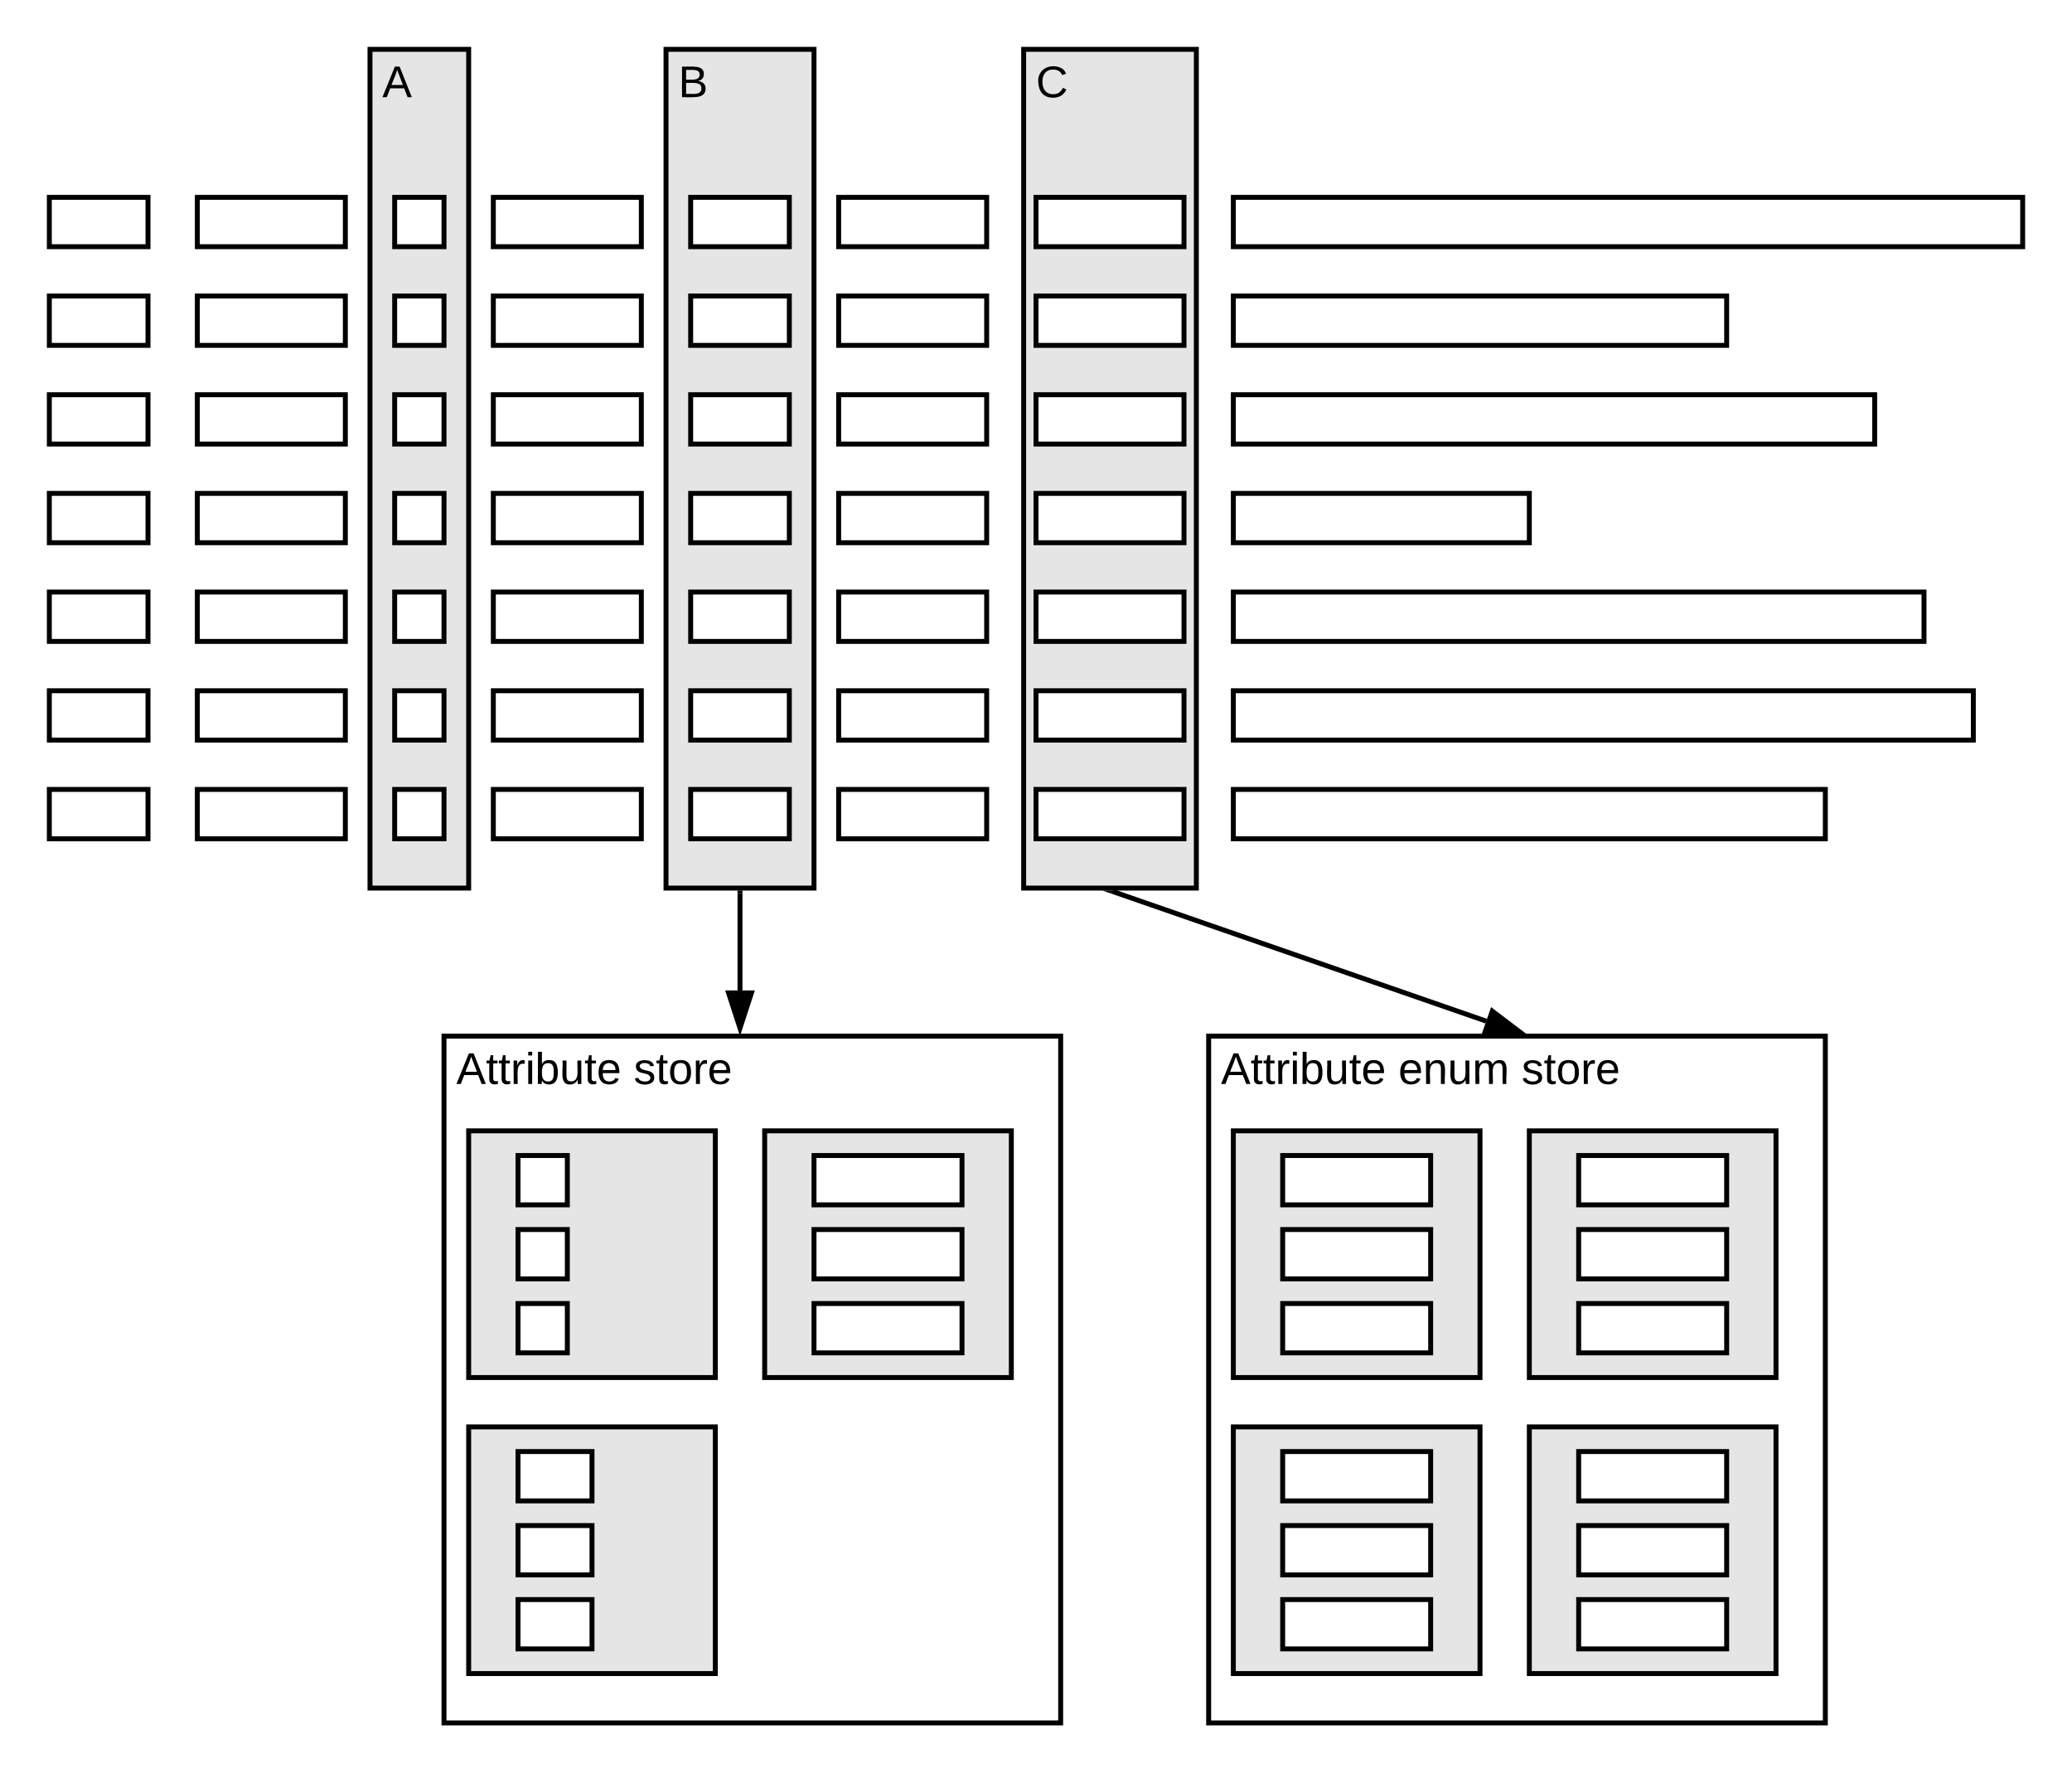
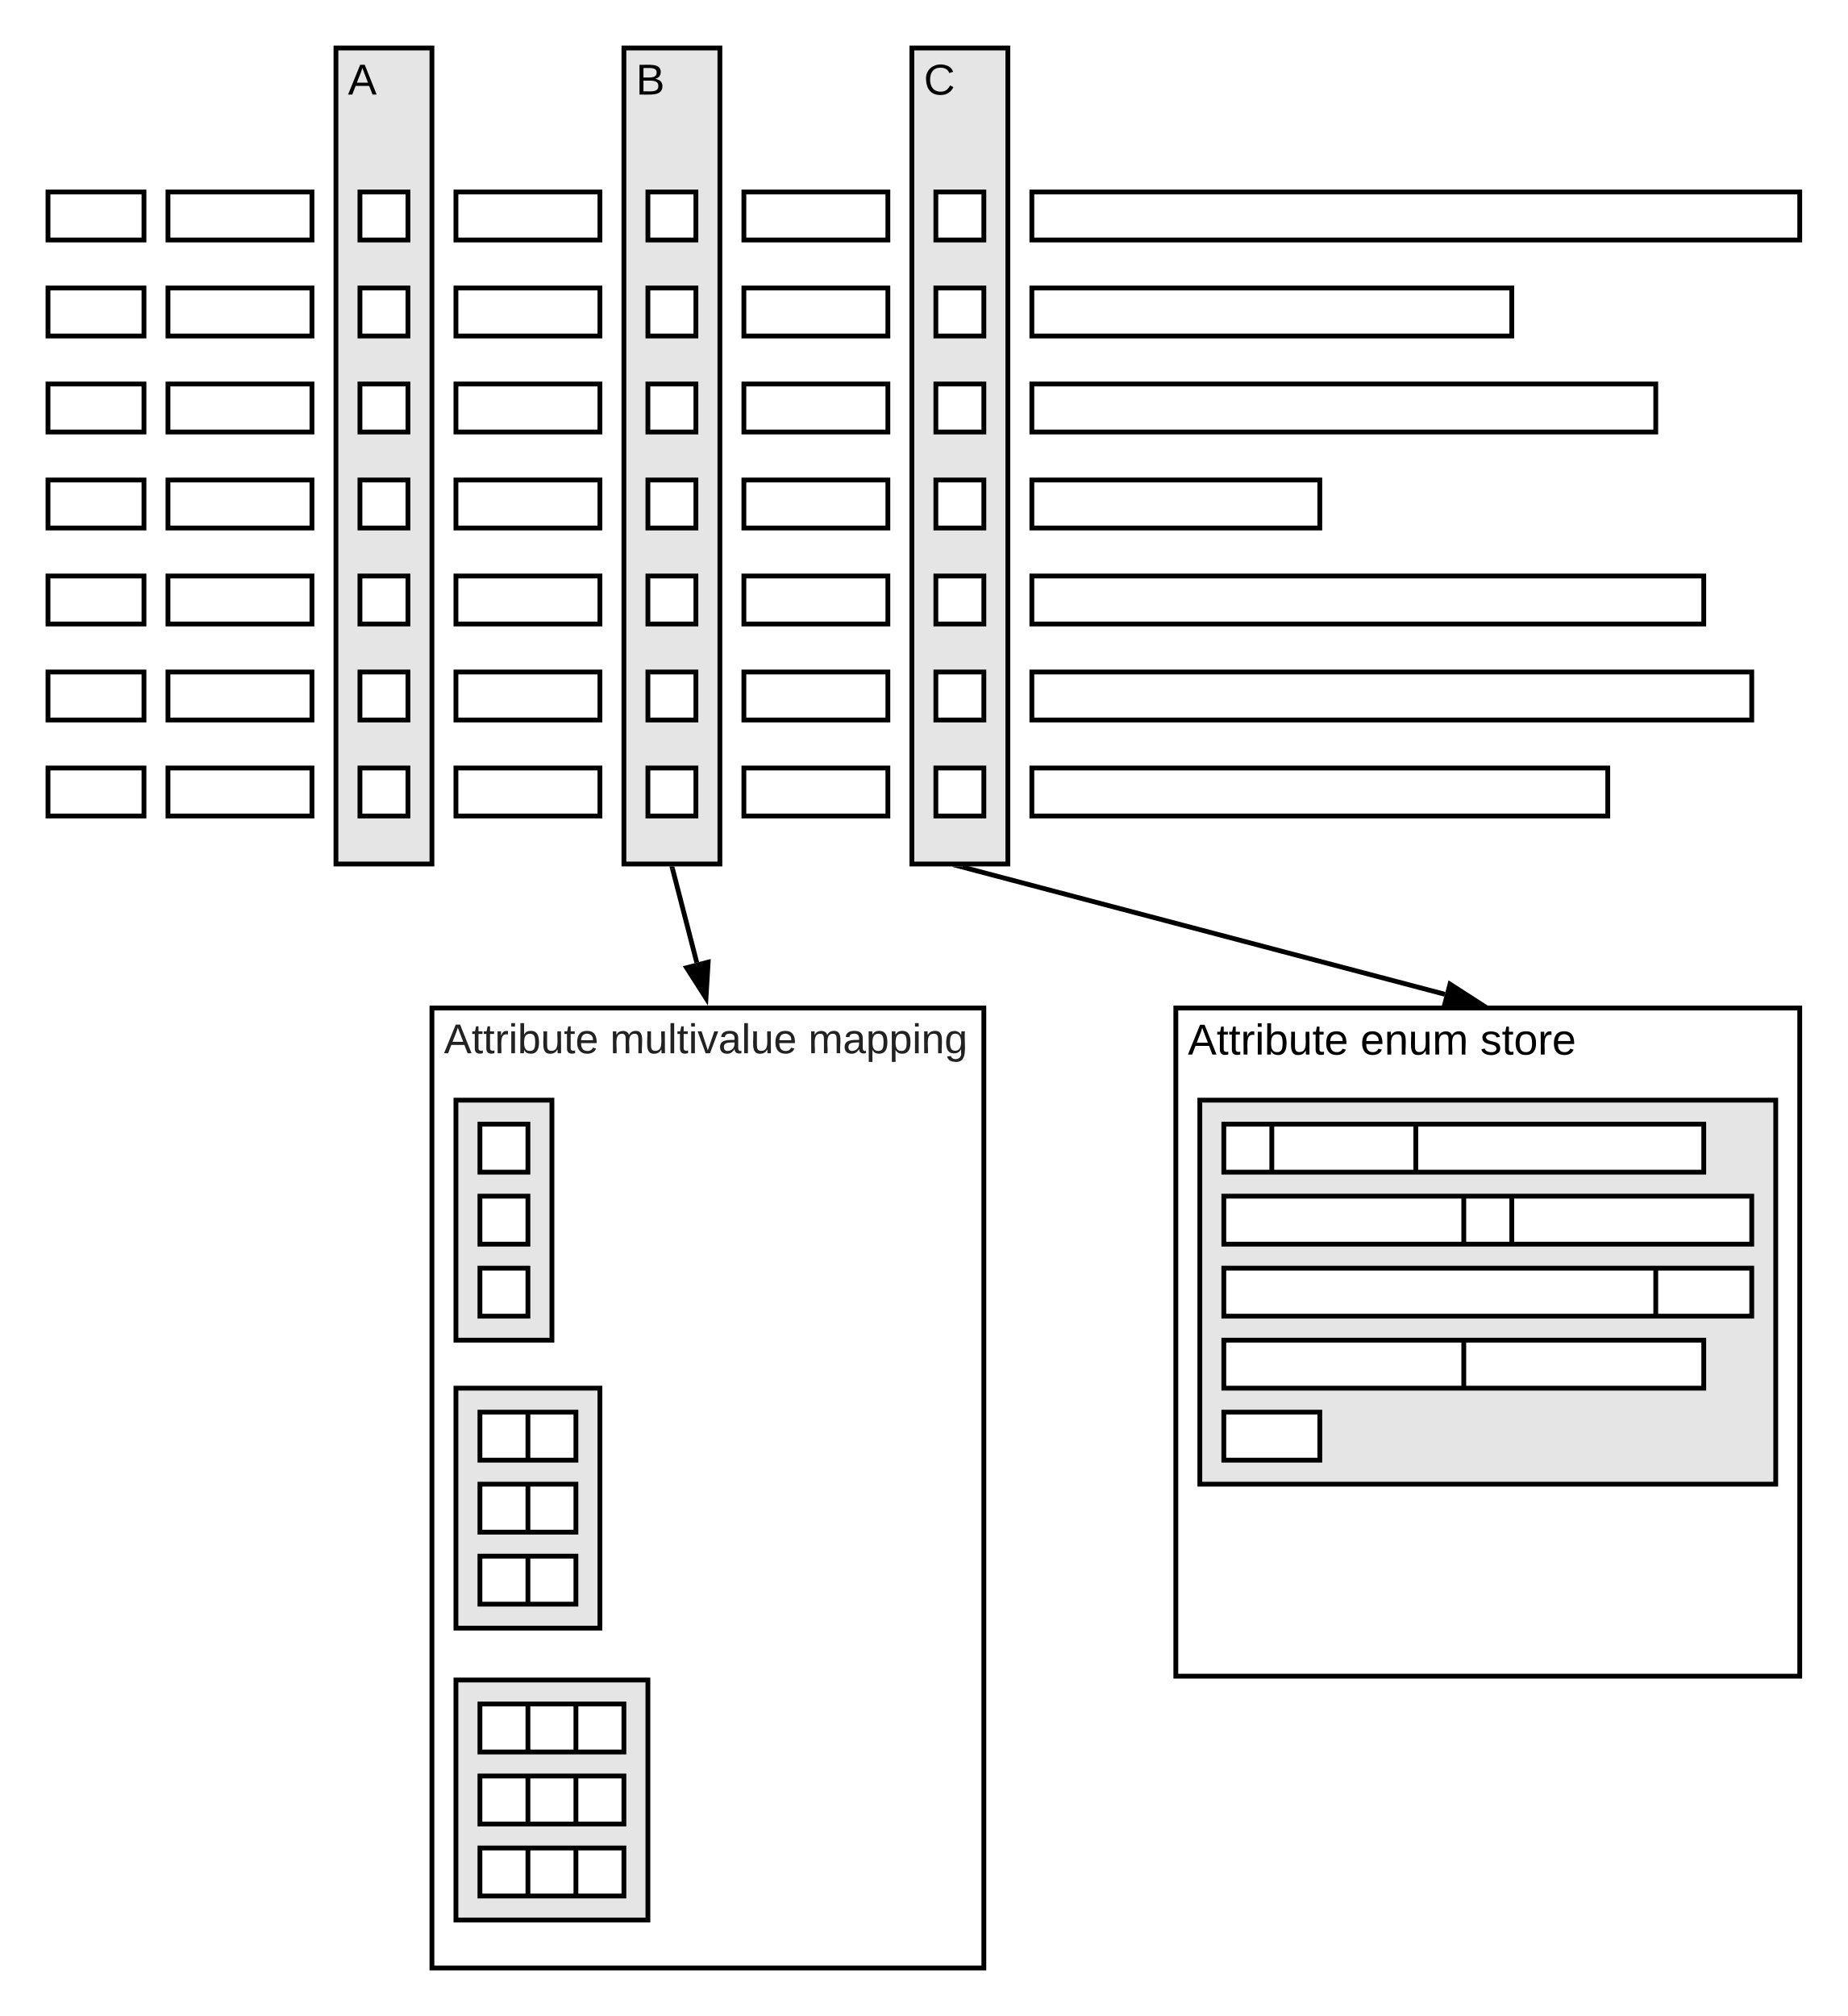
- <svg xmlns="http://www.w3.org/2000/svg" xmlns:ns1="lucid" xmlns:xlink="http://www.w3.org/1999/xlink" width="840" height="718.4">
-   <g transform="translate(-60 -140)" ns1:page-tab-id="0_0">
+ <svg xmlns="http://www.w3.org/2000/svg" xmlns:ns1="lucid" xmlns:xlink="http://www.w3.org/1999/xlink" width="770" height="840">
+   <g transform="translate(-70 -140)" ns1:page-tab-id="0_0">
    <path d="M0 0h1870.4v1323.2H0z" fill="#fff" />
-     <path d="M550 560h250v278.4H550z" stroke="#000" stroke-width="2" fill="#fff" />
-     <use xlink:href="#a" transform="matrix(1,0,0,1,555,565) translate(0 14.4)" />
-     <use xlink:href="#b" transform="matrix(1,0,0,1,555,565) translate(71.9 14.4)" />
-     <use xlink:href="#c" transform="matrix(1,0,0,1,555,565) translate(121.85 14.4)" />
-     <path d="M475 160h70v340h-70z" stroke="#000" stroke-width="2" fill="#e5e5e5" />
-     <use xlink:href="#d" transform="matrix(1,0,0,1,480,165) translate(0 14.4)" />
-     <path d="M330 160h60v340h-60z" stroke="#000" stroke-width="2" fill="#e5e5e5" />
-     <use xlink:href="#e" transform="matrix(1,0,0,1,335,165) translate(0 14.4)" />
+     <path d="M560 560h260v278.4H560z" stroke="#000" stroke-width="2" fill="#fff" />
+     <use xlink:href="#a" transform="matrix(1,0,0,1,565,565) translate(0 14.4)" />
+     <use xlink:href="#b" transform="matrix(1,0,0,1,565,565) translate(71.9 14.4)" />
+     <use xlink:href="#c" transform="matrix(1,0,0,1,565,565) translate(121.85 14.4)" />
    <path d="M210 160h40v340h-40z" stroke="#000" stroke-width="2" fill="#e5e5e5" />
-     <use xlink:href="#f" transform="matrix(1,0,0,1,215,165) translate(0 14.4)" />
-     <path d="M80 220h40v20H80zM80 260h40v20H80zM80 340h40v20H80zM80 300h40v20H80zM80 380h40v20H80zM80 420h40v20H80zM80 460h40v20H80zM140 220h60v20h-60zM140 260h60v20h-60zM140 300h60v20h-60zM140 340h60v20h-60zM140 380h60v20h-60zM140 420h60v20h-60zM140 460h60v20h-60zM220 220h20v20h-20zM220 260h20v20h-20zM220 300h20v20h-20zM220 340h20v20h-20zM220 380h20v20h-20zM220 420h20v20h-20zM220 460h20v20h-20zM260 220h60v20h-60zM260 260h60v20h-60zM260 300h60v20h-60zM260 340h60v20h-60zM260 380h60v20h-60zM260 420h60v20h-60zM260 460h60v20h-60zM340 220h40v20h-40zM340 260h40v20h-40zM340 300h40v20h-40zM340 340h40v20h-40zM340 380h40v20h-40zM340 420h40v20h-40zM340 460h40v20h-40zM560 220h320v20H560zM560 260h200v20H560zM560 300h260v20H560zM560 340h120v20H560zM560 380h280v20H560zM560 420h300v20H560zM560 460h240v20H560zM400 220h60v20h-60zM400 260h60v20h-60zM400 300h60v20h-60zM400 340h60v20h-60zM400 380h60v20h-60zM400 420h60v20h-60zM400 460h60v20h-60zM480 220h60v20h-60zM480 260h60v20h-60zM480 300h60v20h-60zM480 340h60v20h-60zM480 380h60v20h-60zM480 420h60v20h-60zM480 460h60v20h-60z" stroke="#000" stroke-width="2" fill="#fff" />
-     <path d="M560 598.4h100v100H560z" stroke="#000" stroke-width="2" fill="#e5e5e5" />
-     <path d="M580 608.4h60v20h-60zM580 638.4h60v20h-60zM580 668.4h60v20h-60z" stroke="#000" stroke-width="2" fill="#fff" />
-     <path d="M680 598.4h100v100H680z" stroke="#000" stroke-width="2" fill="#e5e5e5" />
-     <path d="M700 608.4h60v20h-60zM700 638.4h60v20h-60zM700 668.4h60v20h-60z" stroke="#000" stroke-width="2" fill="#fff" />
-     <path d="M560 718.4h100v100H560z" stroke="#000" stroke-width="2" fill="#e5e5e5" />
-     <path d="M580 728.4h60v20h-60zM580 758.4h60v20h-60zM580 788.4h60v20h-60z" stroke="#000" stroke-width="2" fill="#fff" />
-     <path d="M680 718.4h100v100H680z" stroke="#000" stroke-width="2" fill="#e5e5e5" />
-     <path d="M700 728.4h60v20h-60zM700 758.4h60v20h-60zM700 788.4h60v20h-60zM240 560h250v278.4H240z" stroke="#000" stroke-width="2" fill="#fff" />
-     <use xlink:href="#a" transform="matrix(1,0,0,1,245,565) translate(0 14.4)" />
-     <use xlink:href="#c" transform="matrix(1,0,0,1,245,565) translate(71.9 14.4)" />
-     <path d="M250 598.4h100v100H250z" stroke="#000" stroke-width="2" fill="#e5e5e5" />
+     <use xlink:href="#d" transform="matrix(1,0,0,1,215,165) translate(0 14.4)" />
+     <path d="M90 220h40v20H90zM90 260h40v20H90zM90 340h40v20H90zM90 300h40v20H90zM90 380h40v20H90zM90 420h40v20H90zM90 460h40v20H90zM140 220h60v20h-60zM140 260h60v20h-60zM140 300h60v20h-60zM140 340h60v20h-60zM140 380h60v20h-60zM140 420h60v20h-60zM140 460h60v20h-60zM220 220h20v20h-20zM220 260h20v20h-20zM220 300h20v20h-20zM220 340h20v20h-20zM220 380h20v20h-20zM220 420h20v20h-20zM220 460h20v20h-20zM260 220h60v20h-60zM260 260h60v20h-60zM260 300h60v20h-60zM260 340h60v20h-60zM260 380h60v20h-60zM260 420h60v20h-60zM260 460h60v20h-60zM500 220h320v20H500zM500 260h200v20H500zM500 300h260v20H500zM500 340h120v20H500zM500 380h280v20H500zM500 420h300v20H500zM500 460h240v20H500zM380 220h60v20h-60zM380 260h60v20h-60zM380 300h60v20h-60zM380 340h60v20h-60zM380 380h60v20h-60zM380 420h60v20h-60zM380 460h60v20h-60z" stroke="#000" stroke-width="2" fill="#fff" />
+     <path d="M570 598.4h240v160H570z" stroke="#000" stroke-width="2" fill="#e5e5e5" />
+     <path d="M580 608.4h20v20h-20zM600 608.4h60v20h-60zM660 608.4h120v20H660zM250 560h230v400H250z" stroke="#000" stroke-width="2" fill="#fff" />
+     <use xlink:href="#e" transform="matrix(1,0,0,1,255,565) translate(0 13.86667)" />
+     <use xlink:href="#f" transform="matrix(1,0,0,1,255,565) translate(69.23704 13.86667)" />
+     <use xlink:href="#g" transform="matrix(1,0,0,1,255,565) translate(151.8593 13.86667)" />
+     <path d="M260 598.4h40v100h-40z" stroke="#000" stroke-width="2" fill="#e5e5e5" />
    <path d="M270 608.4h20v20h-20zM270 638.4h20v20h-20zM270 668.4h20v20h-20z" stroke="#000" stroke-width="2" fill="#fff" />
-     <path d="M370 598.4h100v100H370z" stroke="#000" stroke-width="2" fill="#e5e5e5" />
-     <path d="M390 608.4h60v20h-60zM390 638.4h60v20h-60zM390 668.4h60v20h-60z" stroke="#000" stroke-width="2" fill="#fff" />
-     <path d="M250 718.4h100v100H250z" stroke="#000" stroke-width="2" fill="#e5e5e5" />
-     <path d="M270 728.4h30v20h-30zM270 758.4h30v20h-30zM270 788.4h30v20h-30z" stroke="#000" stroke-width="2" fill="#fff" />
-     <path d="M360 502v39.5" stroke="#000" stroke-width="2" fill="none" />
-     <path d="M361 502.03h-2V501h2z" />
-     <path d="M360 556.76l-4.64-14.26h9.28z" stroke="#000" stroke-width="2" />
-     <path d="M510.94 501.33l151.58 52.6" stroke="#000" stroke-width="2" fill="none" />
-     <path d="M510.64 502.28l-3.7-1.28h4.15z" />
-     <path d="M676.94 558.94l-15-.3 3.05-8.76z" stroke="#000" stroke-width="2" />
+     <path d="M260 718.4h60v100h-60zM330 160h40v340h-40z" stroke="#000" stroke-width="2" fill="#e5e5e5" />
+     <use xlink:href="#h" transform="matrix(1,0,0,1,335,165) translate(0 14.4)" />
+     <path d="M340 220h20v20h-20zM340 260h20v20h-20zM340 300h20v20h-20zM340 340h20v20h-20zM340 380h20v20h-20zM340 420h20v20h-20zM340 460h20v20h-20z" stroke="#000" stroke-width="2" fill="#fff" />
+     <path d="M450 160h40v340h-40z" stroke="#000" stroke-width="2" fill="#e5e5e5" />
+     <use xlink:href="#i" transform="matrix(1,0,0,1,455,165) translate(0 14.4)" />
+     <path d="M460 220h20v20h-20zM460 260h20v20h-20zM460 300h20v20h-20zM460 340h20v20h-20zM460 380h20v20h-20zM460 420h20v20h-20zM460 460h20v20h-20z" stroke="#000" stroke-width="2" fill="#fff" />
+     <path d="M350.25 501.97l10.12 39.12" stroke="#000" stroke-width="2" fill="none" />
+     <path d="M351.22 501.74l-1.93.5-.33-1.24h2.06z" />
+     <path d="M364.2 555.87l-8.07-12.65 8.98-2.33z" stroke="#000" stroke-width="2" />
+     <path d="M470.97 501.25l201.14 53.03" stroke="#000" stroke-width="2" fill="none" />
+     <path d="M470.74 502.23l-3.9-1.03.06-.2h4.16zM686.87 558.18l-14.6.82h-.37l2.36-8.94z" />
+     <path d="M690 559h-19.13l2.77-10.53zm-16.8-1.06l10.54-.6-8.87-5.7z" />
+     <path d="M270 728.4h20v20h-20zM270 758.4h20v20h-20zM270 788.4h20v20h-20zM290 788.4h20v20h-20zM290 758.4h20v20h-20zM290 728.4h20v20h-20z" stroke="#000" stroke-width="2" fill="#fff" />
+     <path d="M260 840h80v100h-80z" stroke="#000" stroke-width="2" fill="#e5e5e5" />
+     <path d="M270 850h20v20h-20zM270 880h20v20h-20zM270 910h20v20h-20zM290 910h20v20h-20zM290 880h20v20h-20zM290 850h20v20h-20zM310 850h20v20h-20zM310 880h20v20h-20zM310 910h20v20h-20zM580 638.4h100v20H580zM680 638.4h20v20h-20zM700 638.4h100v20H700zM580 668.4h180v20H580zM760 668.4h40v20h-40zM580 698.4h100v20H580zM680 698.4h100v20H680zM580 728.4h40v20h-40z" stroke="#000" stroke-width="2" fill="#fff" />
    <defs>
-       <path d="M205 0l-28-72H64L36 0H1l101-248h38L239 0h-34zm-38-99l-47-123c-12 45-31 82-46 123h93" id="g" />
-       <path d="M59-47c-2 24 18 29 38 22v24C64 9 27 4 27-40v-127H5v-23h24l9-43h21v43h35v23H59v120" id="h" />
-       <path d="M114-163C36-179 61-72 57 0H25l-1-190h30c1 12-1 29 2 39 6-27 23-49 58-41v29" id="i" />
-       <path d="M24-231v-30h32v30H24zM24 0v-190h32V0H24" id="j" />
-       <path d="M115-194c53 0 69 39 70 98 0 66-23 100-70 100C84 3 66-7 56-30L54 0H23l1-261h32v101c10-23 28-34 59-34zm-8 174c40 0 45-34 45-75 0-40-5-75-45-74-42 0-51 32-51 76 0 43 10 73 51 73" id="k" />
-       <path d="M84 4C-5 8 30-112 23-190h32v120c0 31 7 50 39 49 72-2 45-101 50-169h31l1 190h-30c-1-10 1-25-2-33-11 22-28 36-60 37" id="l" />
-       <path d="M100-194c63 0 86 42 84 106H49c0 40 14 67 53 68 26 1 43-12 49-29l28 8c-11 28-37 45-77 45C44 4 14-33 15-96c1-61 26-98 85-98zm52 81c6-60-76-77-97-28-3 7-6 17-6 28h103" id="m" />
+       <path d="M205 0l-28-72H64L36 0H1l101-248h38L239 0h-34zm-38-99l-47-123c-12 45-31 82-46 123h93" id="j" />
+       <path d="M59-47c-2 24 18 29 38 22v24C64 9 27 4 27-40v-127H5v-23h24l9-43h21v43h35v23H59v120" id="k" />
+       <path d="M114-163C36-179 61-72 57 0H25l-1-190h30c1 12-1 29 2 39 6-27 23-49 58-41v29" id="l" />
+       <path d="M24-231v-30h32v30H24zM24 0v-190h32V0H24" id="m" />
+       <path d="M115-194c53 0 69 39 70 98 0 66-23 100-70 100C84 3 66-7 56-30L54 0H23l1-261h32v101c10-23 28-34 59-34zm-8 174c40 0 45-34 45-75 0-40-5-75-45-74-42 0-51 32-51 76 0 43 10 73 51 73" id="n" />
+       <path d="M84 4C-5 8 30-112 23-190h32v120c0 31 7 50 39 49 72-2 45-101 50-169h31l1 190h-30c-1-10 1-25-2-33-11 22-28 36-60 37" id="o" />
+       <path d="M100-194c63 0 86 42 84 106H49c0 40 14 67 53 68 26 1 43-12 49-29l28 8c-11 28-37 45-77 45C44 4 14-33 15-96c1-61 26-98 85-98zm52 81c6-60-76-77-97-28-3 7-6 17-6 28h103" id="p" />
      <g id="a">
-         <use transform="matrix(0.05,0,0,0.05,0,0)" xlink:href="#g" />
-         <use transform="matrix(0.05,0,0,0.05,12,0)" xlink:href="#h" />
-         <use transform="matrix(0.05,0,0,0.05,17,0)" xlink:href="#h" />
-         <use transform="matrix(0.05,0,0,0.05,22,0)" xlink:href="#i" />
-         <use transform="matrix(0.05,0,0,0.05,27.95,0)" xlink:href="#j" />
-         <use transform="matrix(0.05,0,0,0.05,31.9,0)" xlink:href="#k" />
-         <use transform="matrix(0.05,0,0,0.05,41.9,0)" xlink:href="#l" />
-         <use transform="matrix(0.05,0,0,0.05,51.9,0)" xlink:href="#h" />
-         <use transform="matrix(0.05,0,0,0.05,56.9,0)" xlink:href="#m" />
+         <use transform="matrix(0.05,0,0,0.05,0,0)" xlink:href="#j" />
+         <use transform="matrix(0.05,0,0,0.05,12,0)" xlink:href="#k" />
+         <use transform="matrix(0.05,0,0,0.05,17,0)" xlink:href="#k" />
+         <use transform="matrix(0.05,0,0,0.05,22,0)" xlink:href="#l" />
+         <use transform="matrix(0.05,0,0,0.05,27.95,0)" xlink:href="#m" />
+         <use transform="matrix(0.05,0,0,0.05,31.9,0)" xlink:href="#n" />
+         <use transform="matrix(0.05,0,0,0.05,41.9,0)" xlink:href="#o" />
+         <use transform="matrix(0.05,0,0,0.05,51.9,0)" xlink:href="#k" />
+         <use transform="matrix(0.05,0,0,0.05,56.9,0)" xlink:href="#p" />
      </g>
-       <path d="M117-194c89-4 53 116 60 194h-32v-121c0-31-8-49-39-48C34-167 62-67 57 0H25l-1-190h30c1 10-1 24 2 32 11-22 29-35 61-36" id="n" />
-       <path d="M210-169c-67 3-38 105-44 169h-31v-121c0-29-5-50-35-48C34-165 62-65 56 0H25l-1-190h30c1 10-1 24 2 32 10-44 99-50 107 0 11-21 27-35 58-36 85-2 47 119 55 194h-31v-121c0-29-5-49-35-48" id="o" />
+       <path d="M117-194c89-4 53 116 60 194h-32v-121c0-31-8-49-39-48C34-167 62-67 57 0H25l-1-190h30c1 10-1 24 2 32 11-22 29-35 61-36" id="q" />
+       <path d="M210-169c-67 3-38 105-44 169h-31v-121c0-29-5-50-35-48C34-165 62-65 56 0H25l-1-190h30c1 10-1 24 2 32 10-44 99-50 107 0 11-21 27-35 58-36 85-2 47 119 55 194h-31v-121c0-29-5-49-35-48" id="r" />
      <g id="b">
-         <use transform="matrix(0.05,0,0,0.05,0,0)" xlink:href="#m" />
-         <use transform="matrix(0.05,0,0,0.05,10,0)" xlink:href="#n" />
-         <use transform="matrix(0.05,0,0,0.05,20,0)" xlink:href="#l" />
-         <use transform="matrix(0.05,0,0,0.05,30,0)" xlink:href="#o" />
+         <use transform="matrix(0.05,0,0,0.05,0,0)" xlink:href="#p" />
+         <use transform="matrix(0.05,0,0,0.05,10,0)" xlink:href="#q" />
+         <use transform="matrix(0.05,0,0,0.05,20,0)" xlink:href="#o" />
+         <use transform="matrix(0.05,0,0,0.05,30,0)" xlink:href="#r" />
      </g>
-       <path d="M135-143c-3-34-86-38-87 0 15 53 115 12 119 90S17 21 10-45l28-5c4 36 97 45 98 0-10-56-113-15-118-90-4-57 82-63 122-42 12 7 21 19 24 35" id="p" />
-       <path d="M100-194c62-1 85 37 85 99 1 63-27 99-86 99S16-35 15-95c0-66 28-99 85-99zM99-20c44 1 53-31 53-75 0-43-8-75-51-75s-53 32-53 75 10 74 51 75" id="q" />
+       <path d="M135-143c-3-34-86-38-87 0 15 53 115 12 119 90S17 21 10-45l28-5c4 36 97 45 98 0-10-56-113-15-118-90-4-57 82-63 122-42 12 7 21 19 24 35" id="s" />
+       <path d="M100-194c62-1 85 37 85 99 1 63-27 99-86 99S16-35 15-95c0-66 28-99 85-99zM99-20c44 1 53-31 53-75 0-43-8-75-51-75s-53 32-53 75 10 74 51 75" id="t" />
      <g id="c">
-         <use transform="matrix(0.05,0,0,0.05,0,0)" xlink:href="#p" />
-         <use transform="matrix(0.05,0,0,0.05,9,0)" xlink:href="#h" />
-         <use transform="matrix(0.05,0,0,0.05,14,0)" xlink:href="#q" />
-         <use transform="matrix(0.05,0,0,0.05,24,0)" xlink:href="#i" />
-         <use transform="matrix(0.05,0,0,0.05,29.95,0)" xlink:href="#m" />
+         <use transform="matrix(0.05,0,0,0.05,0,0)" xlink:href="#s" />
+         <use transform="matrix(0.05,0,0,0.05,9,0)" xlink:href="#k" />
+         <use transform="matrix(0.05,0,0,0.05,14,0)" xlink:href="#t" />
+         <use transform="matrix(0.05,0,0,0.05,24,0)" xlink:href="#l" />
+         <use transform="matrix(0.05,0,0,0.05,29.95,0)" xlink:href="#p" />
      </g>
-       <path d="M212-179c-10-28-35-45-73-45-59 0-87 40-87 99 0 60 29 101 89 101 43 0 62-24 78-52l27 14C228-24 195 4 139 4 59 4 22-46 18-125c-6-104 99-153 187-111 19 9 31 26 39 46" id="r" />
-       <use transform="matrix(0.05,0,0,0.05,0,0)" xlink:href="#r" id="d" />
-       <path d="M160-131c35 5 61 23 61 61C221 17 115-2 30 0v-248c76 3 177-17 177 60 0 33-19 50-47 57zm-97-11c50-1 110 9 110-42 0-47-63-36-110-37v79zm0 115c55-2 124 14 124-45 0-56-70-42-124-44v89" id="s" />
-       <use transform="matrix(0.05,0,0,0.05,0,0)" xlink:href="#s" id="e" />
-       <use transform="matrix(0.05,0,0,0.05,0,0)" xlink:href="#g" id="f" />
+       <use transform="matrix(0.05,0,0,0.05,0,0)" xlink:href="#j" id="d" />
+       <path fill="#222" d="M205 0l-28-72H64L36 0H1l101-248h38L239 0h-34zm-38-99l-47-123c-12 45-31 82-46 123h93" id="u" />
+       <path fill="#222" d="M59-47c-2 24 18 29 38 22v24C64 9 27 4 27-40v-127H5v-23h24l9-43h21v43h35v23H59v120" id="v" />
+       <path fill="#222" d="M114-163C36-179 61-72 57 0H25l-1-190h30c1 12-1 29 2 39 6-27 23-49 58-41v29" id="w" />
+       <path fill="#222" d="M24-231v-30h32v30H24zM24 0v-190h32V0H24" id="x" />
+       <path fill="#222" d="M115-194c53 0 69 39 70 98 0 66-23 100-70 100C84 3 66-7 56-30L54 0H23l1-261h32v101c10-23 28-34 59-34zm-8 174c40 0 45-34 45-75 0-40-5-75-45-74-42 0-51 32-51 76 0 43 10 73 51 73" id="y" />
+       <path fill="#222" d="M84 4C-5 8 30-112 23-190h32v120c0 31 7 50 39 49 72-2 45-101 50-169h31l1 190h-30c-1-10 1-25-2-33-11 22-28 36-60 37" id="z" />
+       <path fill="#222" d="M100-194c63 0 86 42 84 106H49c0 40 14 67 53 68 26 1 43-12 49-29l28 8c-11 28-37 45-77 45C44 4 14-33 15-96c1-61 26-98 85-98zm52 81c6-60-76-77-97-28-3 7-6 17-6 28h103" id="A" />
+       <g id="e">
+         <use transform="matrix(0.04814815,0,0,0.04814815,0,0)" xlink:href="#u" />
+         <use transform="matrix(0.04814815,0,0,0.04814815,11.55556,0)" xlink:href="#v" />
+         <use transform="matrix(0.04814815,0,0,0.04814815,16.37037,0)" xlink:href="#v" />
+         <use transform="matrix(0.04814815,0,0,0.04814815,21.18519,0)" xlink:href="#w" />
+         <use transform="matrix(0.04814815,0,0,0.04814815,26.91481,0)" xlink:href="#x" />
+         <use transform="matrix(0.04814815,0,0,0.04814815,30.71852,0)" xlink:href="#y" />
+         <use transform="matrix(0.04814815,0,0,0.04814815,40.34815,0)" xlink:href="#z" />
+         <use transform="matrix(0.04814815,0,0,0.04814815,49.97778,0)" xlink:href="#v" />
+         <use transform="matrix(0.04814815,0,0,0.04814815,54.79259,0)" xlink:href="#A" />
+       </g>
+       <path fill="#222" d="M210-169c-67 3-38 105-44 169h-31v-121c0-29-5-50-35-48C34-165 62-65 56 0H25l-1-190h30c1 10-1 24 2 32 10-44 99-50 107 0 11-21 27-35 58-36 85-2 47 119 55 194h-31v-121c0-29-5-49-35-48" id="B" />
+       <path fill="#222" d="M24 0v-261h32V0H24" id="C" />
+       <path fill="#222" d="M108 0H70L1-190h34L89-25l56-165h34" id="D" />
+       <path fill="#222" d="M141-36C126-15 110 5 73 4 37 3 15-17 15-53c-1-64 63-63 125-63 3-35-9-54-41-54-24 1-41 7-42 31l-33-3c5-37 33-52 76-52 45 0 72 20 72 64v82c-1 20 7 32 28 27v20c-31 9-61-2-59-35zM48-53c0 20 12 33 32 33 41-3 63-29 60-74-43 2-92-5-92 41" id="E" />
+       <g id="f">
+         <use transform="matrix(0.04814815,0,0,0.04814815,0,0)" xlink:href="#B" />
+         <use transform="matrix(0.04814815,0,0,0.04814815,14.3963,0)" xlink:href="#z" />
+         <use transform="matrix(0.04814815,0,0,0.04814815,24.02593,0)" xlink:href="#C" />
+         <use transform="matrix(0.04814815,0,0,0.04814815,27.82963,0)" xlink:href="#v" />
+         <use transform="matrix(0.04814815,0,0,0.04814815,32.64444,0)" xlink:href="#x" />
+         <use transform="matrix(0.04814815,0,0,0.04814815,36.44815,0)" xlink:href="#D" />
+         <use transform="matrix(0.04814815,0,0,0.04814815,45.11481,0)" xlink:href="#E" />
+         <use transform="matrix(0.04814815,0,0,0.04814815,54.74444,0)" xlink:href="#C" />
+         <use transform="matrix(0.04814815,0,0,0.04814815,58.54815,0)" xlink:href="#z" />
+         <use transform="matrix(0.04814815,0,0,0.04814815,68.17778,0)" xlink:href="#A" />
+       </g>
+       <path fill="#222" d="M115-194c55 1 70 41 70 98S169 2 115 4C84 4 66-9 55-30l1 105H24l-1-265h31l2 30c10-21 28-34 59-34zm-8 174c40 0 45-34 45-75s-6-73-45-74c-42 0-51 32-51 76 0 43 10 73 51 73" id="F" />
+       <path fill="#222" d="M117-194c89-4 53 116 60 194h-32v-121c0-31-8-49-39-48C34-167 62-67 57 0H25l-1-190h30c1 10-1 24 2 32 11-22 29-35 61-36" id="G" />
+       <path fill="#222" d="M177-190C167-65 218 103 67 71c-23-6-38-20-44-43l32-5c15 47 100 32 89-28v-30C133-14 115 1 83 1 29 1 15-40 15-95c0-56 16-97 71-98 29-1 48 16 59 35 1-10 0-23 2-32h30zM94-22c36 0 50-32 50-73 0-42-14-75-50-75-39 0-46 34-46 75s6 73 46 73" id="H" />
+       <g id="g">
+         <use transform="matrix(0.04814815,0,0,0.04814815,0,0)" xlink:href="#B" />
+         <use transform="matrix(0.04814815,0,0,0.04814815,14.3963,0)" xlink:href="#E" />
+         <use transform="matrix(0.04814815,0,0,0.04814815,24.02593,0)" xlink:href="#F" />
+         <use transform="matrix(0.04814815,0,0,0.04814815,33.65556,0)" xlink:href="#F" />
+         <use transform="matrix(0.04814815,0,0,0.04814815,43.28519,0)" xlink:href="#x" />
+         <use transform="matrix(0.04814815,0,0,0.04814815,47.08889,0)" xlink:href="#G" />
+         <use transform="matrix(0.04814815,0,0,0.04814815,56.71852,0)" xlink:href="#H" />
+       </g>
+       <path d="M160-131c35 5 61 23 61 61C221 17 115-2 30 0v-248c76 3 177-17 177 60 0 33-19 50-47 57zm-97-11c50-1 110 9 110-42 0-47-63-36-110-37v79zm0 115c55-2 124 14 124-45 0-56-70-42-124-44v89" id="I" />
+       <use transform="matrix(0.05,0,0,0.05,0,0)" xlink:href="#I" id="h" />
+       <path d="M212-179c-10-28-35-45-73-45-59 0-87 40-87 99 0 60 29 101 89 101 43 0 62-24 78-52l27 14C228-24 195 4 139 4 59 4 22-46 18-125c-6-104 99-153 187-111 19 9 31 26 39 46" id="J" />
+       <use transform="matrix(0.05,0,0,0.05,0,0)" xlink:href="#J" id="i" />
    </defs>
  </g>
</svg>
